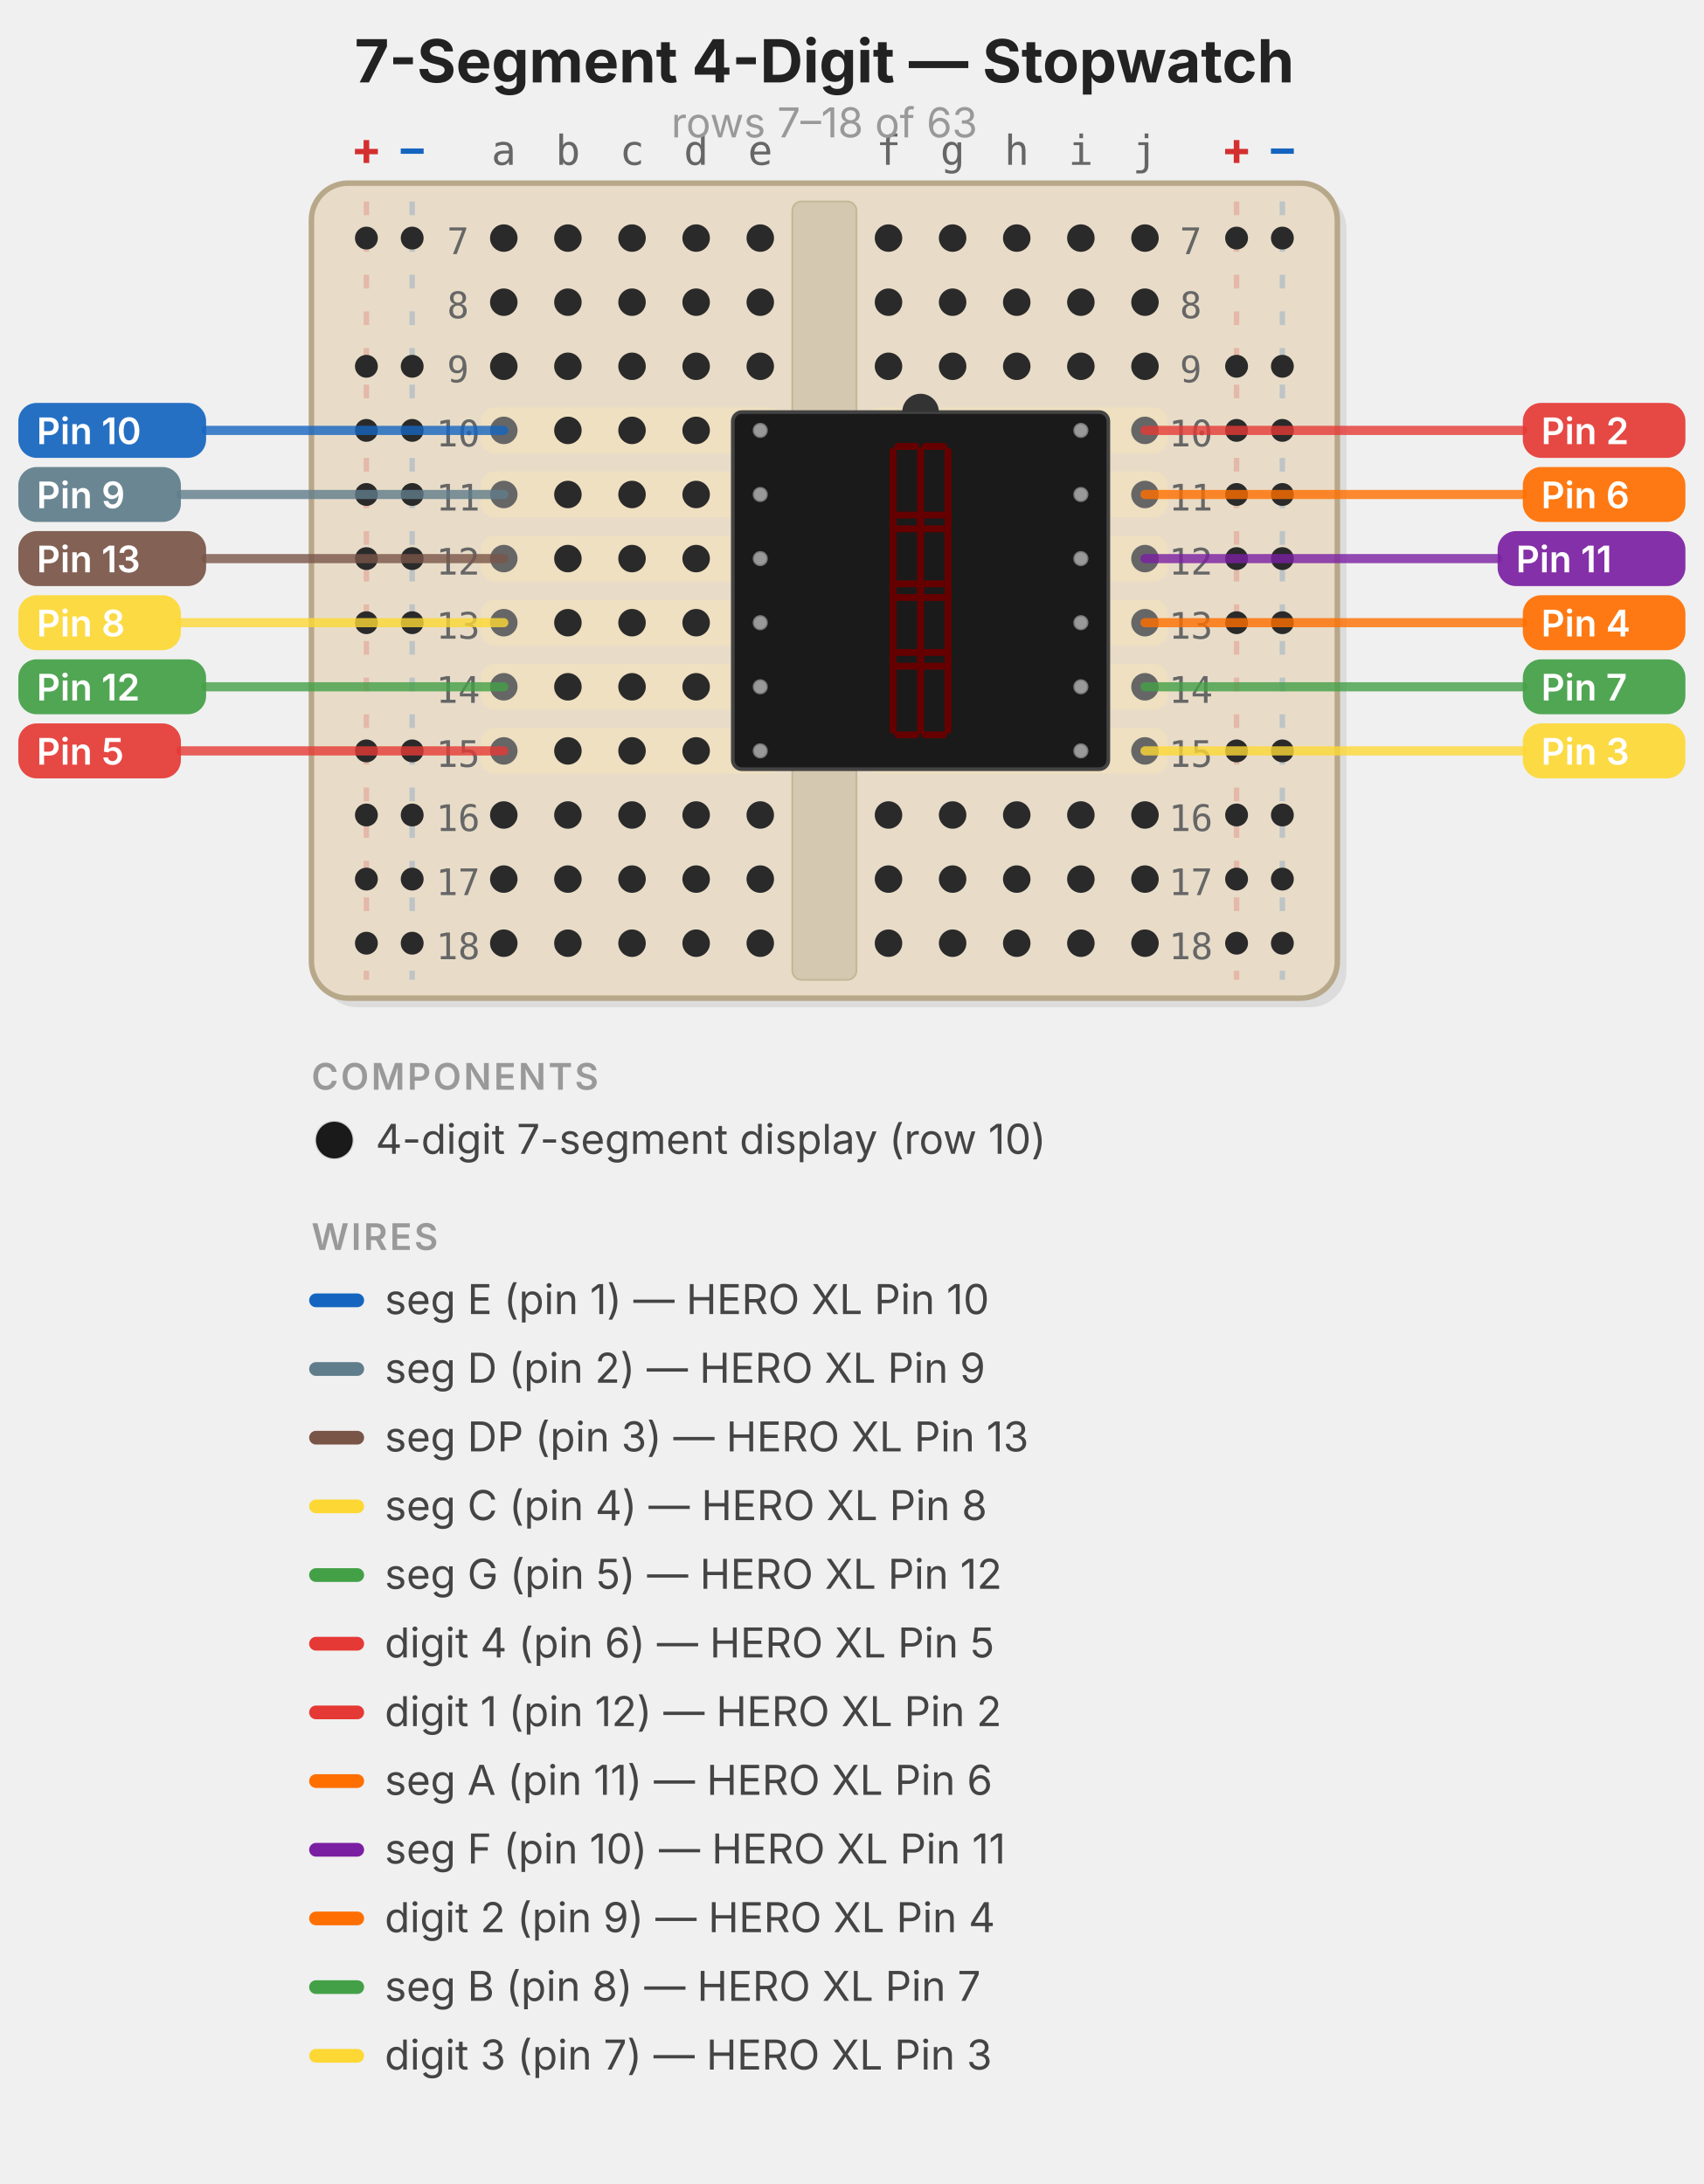
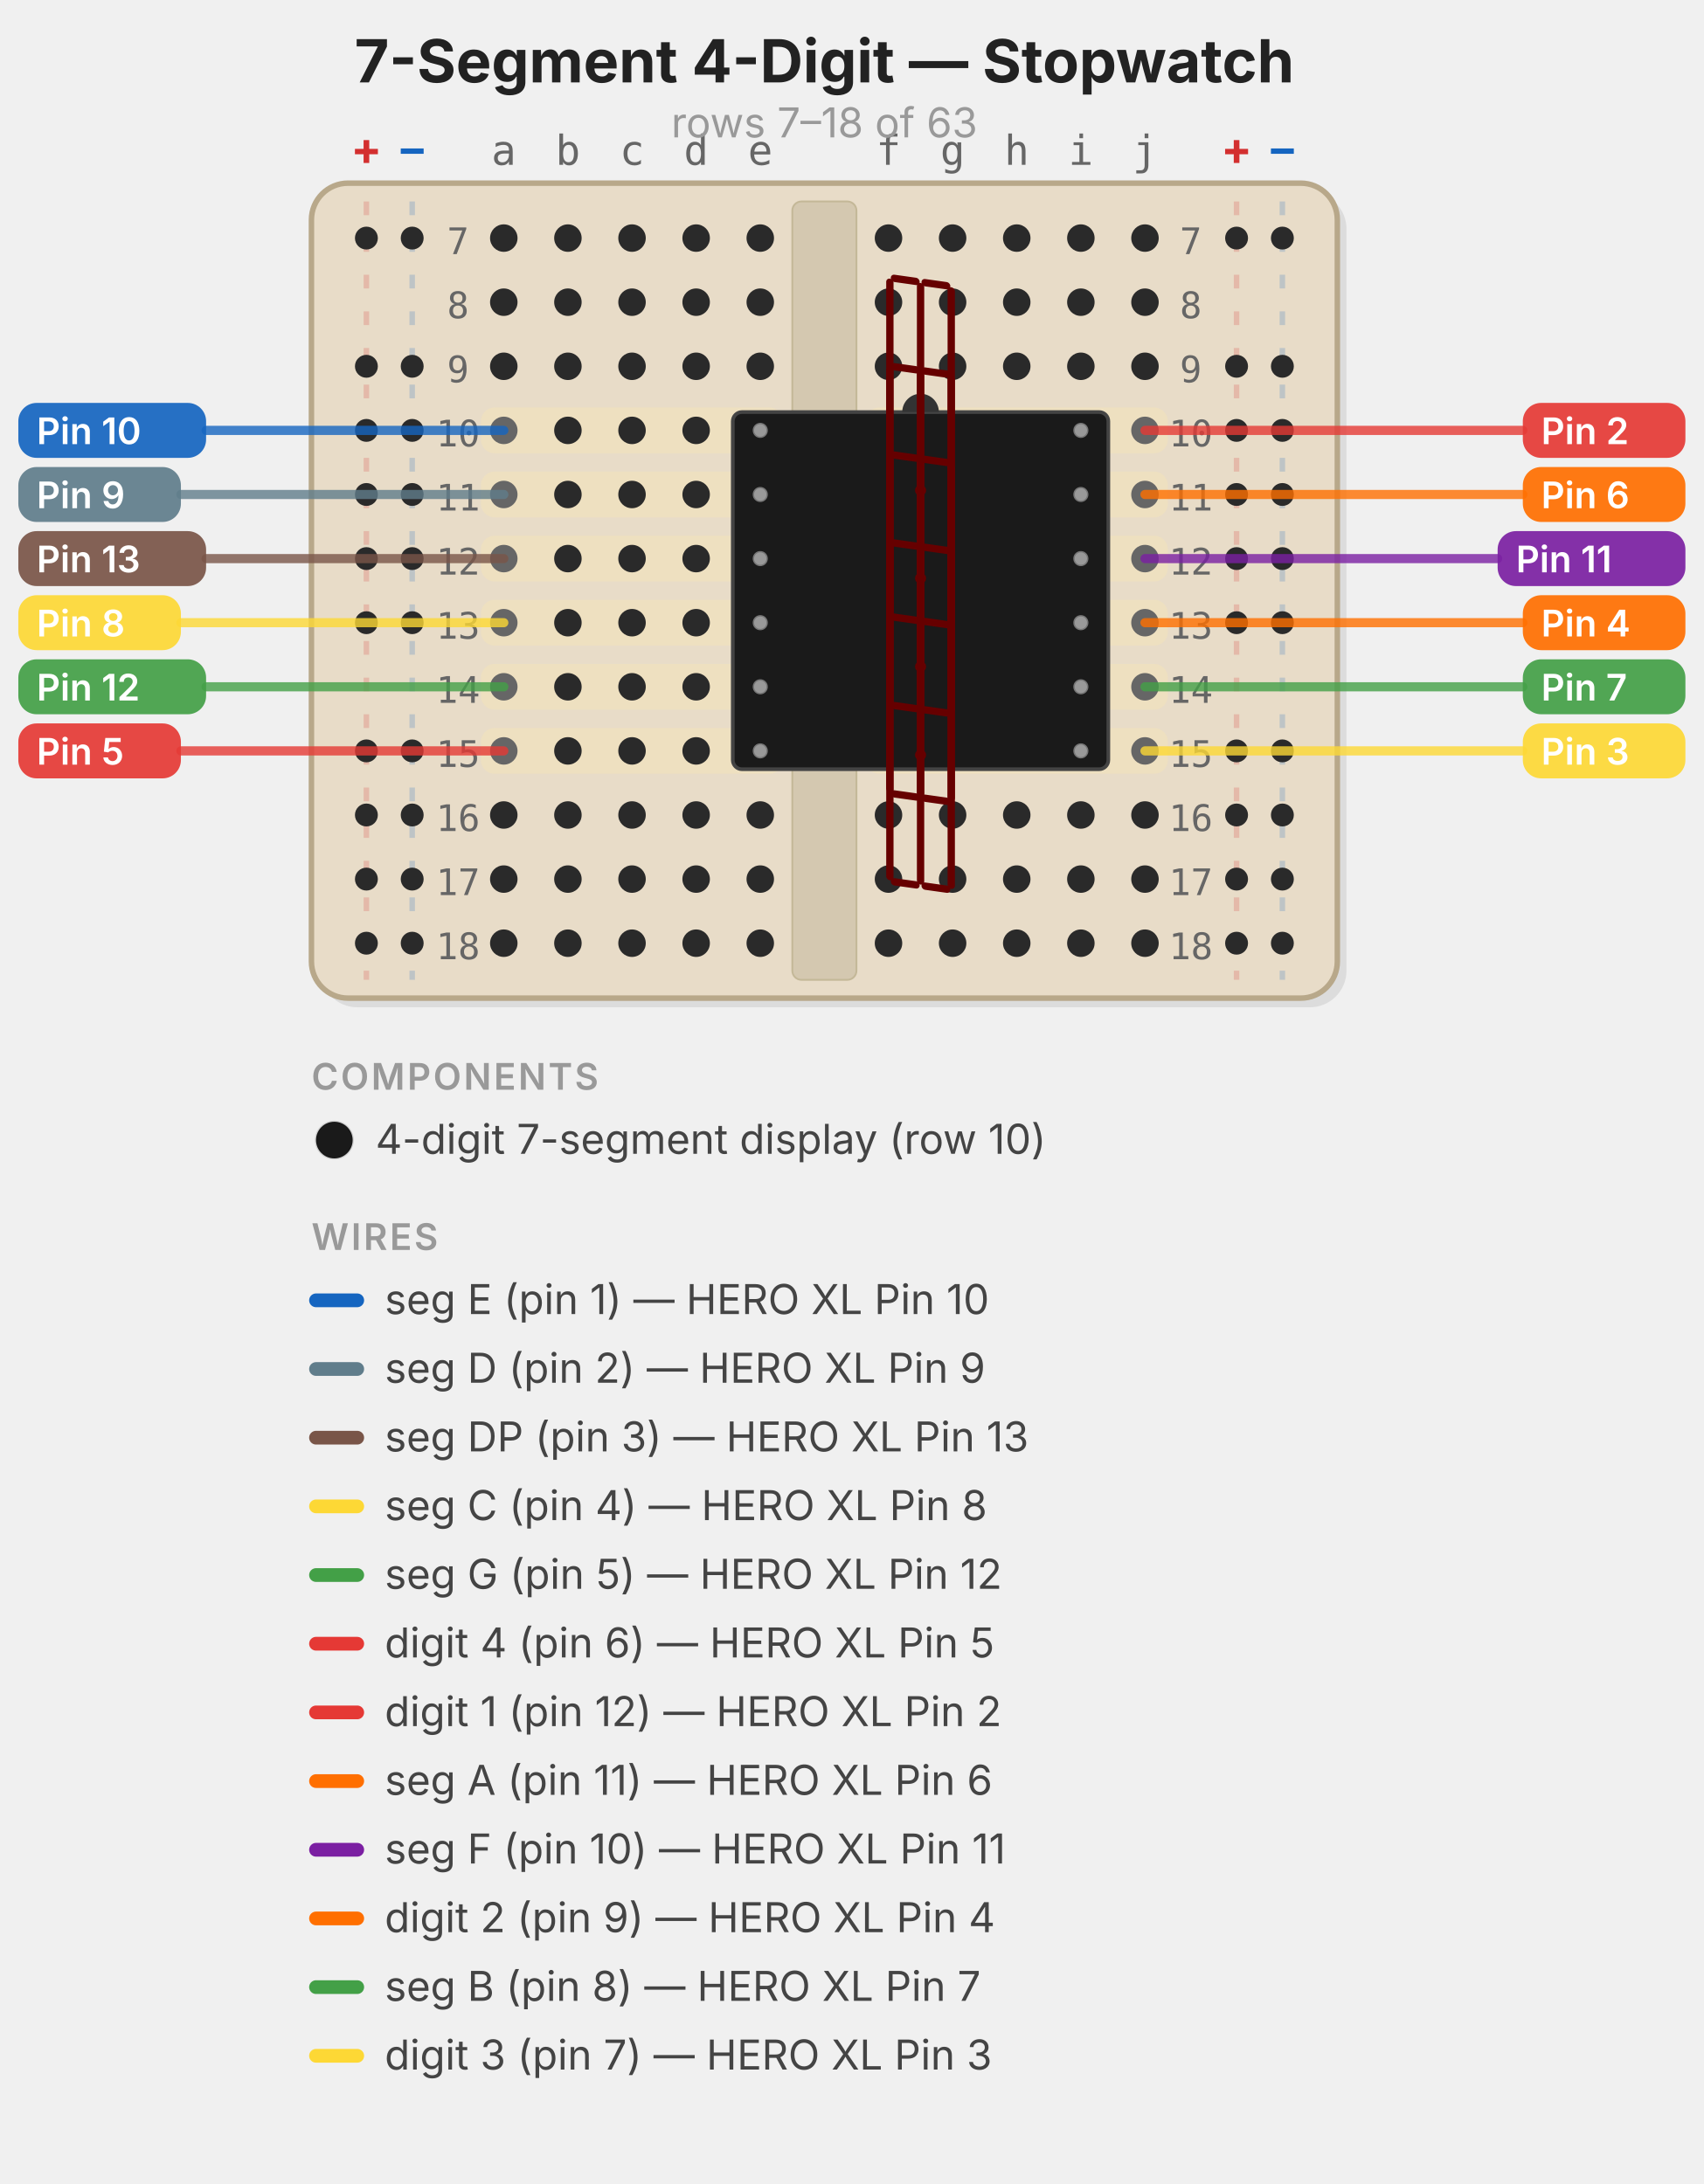
<svg xmlns="http://www.w3.org/2000/svg" viewBox="0 0 372 477" width="372" height="477" style="background:#fff">
  <rect x="70.0" y="42.0" width="224.0" height="178.0" rx="8" fill="#00000015" />
  <rect x="68.0" y="40.0" width="224.0" height="178.0" rx="8" fill="#e8dcc8" stroke="#b8a88a" stroke-width="1.2" />
  <rect x="173.0" y="44.0" width="14.0" height="170.0" rx="2" fill="#d4c8b0" stroke="#c4b898" stroke-width="0.4" />
  <line x1="80.0" y1="44.0" x2="80.0" y2="214.0" stroke="#d32f2f" stroke-width="1.2" opacity="0.2" stroke-dasharray="3,5" />
  <line x1="90.0" y1="44.0" x2="90.0" y2="214.0" stroke="#1565c0" stroke-width="1.2" opacity="0.2" stroke-dasharray="3,5" />
  <line x1="270.0" y1="44.0" x2="270.0" y2="214.0" stroke="#d32f2f" stroke-width="1.2" opacity="0.2" stroke-dasharray="3,5" />
  <line x1="280.0" y1="44.0" x2="280.0" y2="214.0" stroke="#1565c0" stroke-width="1.2" opacity="0.2" stroke-dasharray="3,5" />
  <rect x="105.0" y="89.0" width="66.0" height="10.0" rx="3" fill="#ffeaa7" opacity="0.25" />
  <rect x="189.0" y="89.0" width="66.0" height="10.0" rx="3" fill="#ffeaa7" opacity="0.25" />
  <rect x="105.0" y="103.0" width="66.0" height="10.0" rx="3" fill="#ffeaa7" opacity="0.25" />
  <rect x="189.0" y="103.0" width="66.0" height="10.0" rx="3" fill="#ffeaa7" opacity="0.25" />
  <rect x="105.0" y="117.0" width="66.0" height="10.0" rx="3" fill="#ffeaa7" opacity="0.25" />
  <rect x="189.0" y="117.0" width="66.0" height="10.0" rx="3" fill="#ffeaa7" opacity="0.25" />
  <rect x="105.0" y="131.0" width="66.0" height="10.0" rx="3" fill="#ffeaa7" opacity="0.25" />
  <rect x="189.0" y="131.0" width="66.0" height="10.0" rx="3" fill="#ffeaa7" opacity="0.25" />
  <rect x="105.0" y="145.0" width="66.0" height="10.0" rx="3" fill="#ffeaa7" opacity="0.25" />
  <rect x="189.0" y="145.0" width="66.0" height="10.0" rx="3" fill="#ffeaa7" opacity="0.25" />
  <rect x="105.0" y="159.0" width="66.0" height="10.0" rx="3" fill="#ffeaa7" opacity="0.25" />
  <rect x="189.0" y="159.0" width="66.0" height="10.0" rx="3" fill="#ffeaa7" opacity="0.25" />
  <circle cx="110.0" cy="52.0" r="3.0" fill="#2a2a2a" />
  <circle cx="110.0" cy="66.0" r="3.0" fill="#2a2a2a" />
  <circle cx="110.0" cy="80.0" r="3.0" fill="#2a2a2a" />
  <circle cx="110.0" cy="94.0" r="3.0" fill="#666" />
  <circle cx="110.0" cy="108.0" r="3.0" fill="#666" />
  <circle cx="110.0" cy="122.0" r="3.0" fill="#666" />
  <circle cx="110.0" cy="136.0" r="3.0" fill="#666" />
  <circle cx="110.0" cy="150.0" r="3.0" fill="#666" />
  <circle cx="110.0" cy="164.0" r="3.0" fill="#666" />
  <circle cx="110.0" cy="178.0" r="3.0" fill="#2a2a2a" />
  <circle cx="110.0" cy="192.0" r="3.0" fill="#2a2a2a" />
  <circle cx="110.0" cy="206.0" r="3.0" fill="#2a2a2a" />
  <circle cx="124.0" cy="52.0" r="3.0" fill="#2a2a2a" />
  <circle cx="124.0" cy="66.0" r="3.0" fill="#2a2a2a" />
  <circle cx="124.0" cy="80.0" r="3.0" fill="#2a2a2a" />
  <circle cx="124.0" cy="94.0" r="3.0" fill="#2a2a2a" />
  <circle cx="124.0" cy="108.0" r="3.0" fill="#2a2a2a" />
  <circle cx="124.0" cy="122.0" r="3.0" fill="#2a2a2a" />
  <circle cx="124.0" cy="136.0" r="3.0" fill="#2a2a2a" />
  <circle cx="124.0" cy="150.0" r="3.0" fill="#2a2a2a" />
  <circle cx="124.0" cy="164.0" r="3.0" fill="#2a2a2a" />
  <circle cx="124.0" cy="178.0" r="3.0" fill="#2a2a2a" />
  <circle cx="124.0" cy="192.0" r="3.0" fill="#2a2a2a" />
  <circle cx="124.0" cy="206.0" r="3.0" fill="#2a2a2a" />
  <circle cx="138.0" cy="52.0" r="3.0" fill="#2a2a2a" />
  <circle cx="138.0" cy="66.0" r="3.0" fill="#2a2a2a" />
  <circle cx="138.0" cy="80.0" r="3.0" fill="#2a2a2a" />
  <circle cx="138.0" cy="94.0" r="3.0" fill="#2a2a2a" />
  <circle cx="138.0" cy="108.0" r="3.0" fill="#2a2a2a" />
  <circle cx="138.0" cy="122.0" r="3.0" fill="#2a2a2a" />
  <circle cx="138.0" cy="136.0" r="3.0" fill="#2a2a2a" />
  <circle cx="138.0" cy="150.0" r="3.0" fill="#2a2a2a" />
  <circle cx="138.0" cy="164.0" r="3.0" fill="#2a2a2a" />
  <circle cx="138.0" cy="178.0" r="3.0" fill="#2a2a2a" />
  <circle cx="138.0" cy="192.0" r="3.0" fill="#2a2a2a" />
  <circle cx="138.0" cy="206.0" r="3.0" fill="#2a2a2a" />
  <circle cx="152.0" cy="52.0" r="3.0" fill="#2a2a2a" />
  <circle cx="152.0" cy="66.0" r="3.0" fill="#2a2a2a" />
  <circle cx="152.0" cy="80.0" r="3.0" fill="#2a2a2a" />
  <circle cx="152.0" cy="94.0" r="3.0" fill="#2a2a2a" />
  <circle cx="152.0" cy="108.0" r="3.0" fill="#2a2a2a" />
  <circle cx="152.0" cy="122.0" r="3.0" fill="#2a2a2a" />
  <circle cx="152.0" cy="136.0" r="3.0" fill="#2a2a2a" />
  <circle cx="152.0" cy="150.0" r="3.0" fill="#2a2a2a" />
  <circle cx="152.0" cy="164.0" r="3.0" fill="#2a2a2a" />
  <circle cx="152.0" cy="178.0" r="3.0" fill="#2a2a2a" />
  <circle cx="152.0" cy="192.0" r="3.0" fill="#2a2a2a" />
  <circle cx="152.0" cy="206.0" r="3.0" fill="#2a2a2a" />
  <circle cx="166.0" cy="52.0" r="3.0" fill="#2a2a2a" />
  <circle cx="166.0" cy="66.0" r="3.0" fill="#2a2a2a" />
  <circle cx="166.0" cy="80.0" r="3.0" fill="#2a2a2a" />
  <circle cx="166.0" cy="94.0" r="3.0" fill="#2a2a2a" />
  <circle cx="166.0" cy="108.0" r="3.0" fill="#2a2a2a" />
  <circle cx="166.0" cy="122.0" r="3.0" fill="#2a2a2a" />
  <circle cx="166.0" cy="136.0" r="3.0" fill="#2a2a2a" />
  <circle cx="166.0" cy="150.0" r="3.0" fill="#2a2a2a" />
  <circle cx="166.0" cy="164.0" r="3.0" fill="#2a2a2a" />
  <circle cx="166.0" cy="178.0" r="3.0" fill="#2a2a2a" />
  <circle cx="166.0" cy="192.0" r="3.0" fill="#2a2a2a" />
  <circle cx="166.0" cy="206.0" r="3.0" fill="#2a2a2a" />
  <circle cx="194.0" cy="52.0" r="3.0" fill="#2a2a2a" />
  <circle cx="194.0" cy="66.0" r="3.0" fill="#2a2a2a" />
  <circle cx="194.0" cy="80.0" r="3.0" fill="#2a2a2a" />
  <circle cx="194.0" cy="94.0" r="3.0" fill="#2a2a2a" />
  <circle cx="194.0" cy="108.0" r="3.0" fill="#2a2a2a" />
  <circle cx="194.0" cy="122.0" r="3.0" fill="#2a2a2a" />
  <circle cx="194.0" cy="136.0" r="3.0" fill="#2a2a2a" />
  <circle cx="194.0" cy="150.0" r="3.0" fill="#2a2a2a" />
  <circle cx="194.0" cy="164.0" r="3.0" fill="#2a2a2a" />
  <circle cx="194.0" cy="178.0" r="3.0" fill="#2a2a2a" />
  <circle cx="194.0" cy="192.0" r="3.0" fill="#2a2a2a" />
  <circle cx="194.0" cy="206.0" r="3.0" fill="#2a2a2a" />
  <circle cx="208.0" cy="52.0" r="3.0" fill="#2a2a2a" />
  <circle cx="208.0" cy="66.0" r="3.0" fill="#2a2a2a" />
  <circle cx="208.0" cy="80.0" r="3.0" fill="#2a2a2a" />
  <circle cx="208.0" cy="94.0" r="3.0" fill="#2a2a2a" />
  <circle cx="208.0" cy="108.0" r="3.0" fill="#2a2a2a" />
  <circle cx="208.0" cy="122.0" r="3.0" fill="#2a2a2a" />
  <circle cx="208.0" cy="136.0" r="3.0" fill="#2a2a2a" />
  <circle cx="208.0" cy="150.0" r="3.0" fill="#2a2a2a" />
  <circle cx="208.0" cy="164.0" r="3.0" fill="#2a2a2a" />
  <circle cx="208.0" cy="178.0" r="3.0" fill="#2a2a2a" />
  <circle cx="208.0" cy="192.0" r="3.0" fill="#2a2a2a" />
  <circle cx="208.0" cy="206.0" r="3.0" fill="#2a2a2a" />
  <circle cx="222.0" cy="52.0" r="3.0" fill="#2a2a2a" />
  <circle cx="222.0" cy="66.0" r="3.0" fill="#2a2a2a" />
  <circle cx="222.0" cy="80.0" r="3.0" fill="#2a2a2a" />
  <circle cx="222.0" cy="94.0" r="3.0" fill="#2a2a2a" />
  <circle cx="222.0" cy="108.0" r="3.0" fill="#2a2a2a" />
  <circle cx="222.0" cy="122.0" r="3.0" fill="#2a2a2a" />
  <circle cx="222.0" cy="136.0" r="3.0" fill="#2a2a2a" />
  <circle cx="222.0" cy="150.0" r="3.0" fill="#2a2a2a" />
  <circle cx="222.0" cy="164.0" r="3.0" fill="#2a2a2a" />
  <circle cx="222.0" cy="178.0" r="3.0" fill="#2a2a2a" />
  <circle cx="222.0" cy="192.0" r="3.0" fill="#2a2a2a" />
  <circle cx="222.0" cy="206.0" r="3.0" fill="#2a2a2a" />
  <circle cx="236.0" cy="52.0" r="3.0" fill="#2a2a2a" />
  <circle cx="236.0" cy="66.0" r="3.0" fill="#2a2a2a" />
  <circle cx="236.0" cy="80.0" r="3.0" fill="#2a2a2a" />
  <circle cx="236.0" cy="94.0" r="3.0" fill="#2a2a2a" />
  <circle cx="236.0" cy="108.0" r="3.0" fill="#2a2a2a" />
  <circle cx="236.0" cy="122.0" r="3.0" fill="#2a2a2a" />
  <circle cx="236.0" cy="136.0" r="3.0" fill="#2a2a2a" />
  <circle cx="236.0" cy="150.0" r="3.0" fill="#2a2a2a" />
  <circle cx="236.0" cy="164.0" r="3.0" fill="#2a2a2a" />
  <circle cx="236.0" cy="178.0" r="3.0" fill="#2a2a2a" />
  <circle cx="236.0" cy="192.0" r="3.0" fill="#2a2a2a" />
  <circle cx="236.0" cy="206.0" r="3.0" fill="#2a2a2a" />
  <circle cx="250.0" cy="52.0" r="3.0" fill="#2a2a2a" />
  <circle cx="250.0" cy="66.0" r="3.0" fill="#2a2a2a" />
  <circle cx="250.0" cy="80.0" r="3.0" fill="#2a2a2a" />
  <circle cx="250.0" cy="94.0" r="3.0" fill="#666" />
  <circle cx="250.0" cy="108.0" r="3.0" fill="#666" />
  <circle cx="250.0" cy="122.0" r="3.0" fill="#666" />
  <circle cx="250.0" cy="136.0" r="3.0" fill="#666" />
  <circle cx="250.0" cy="150.0" r="3.0" fill="#666" />
  <circle cx="250.0" cy="164.0" r="3.0" fill="#666" />
  <circle cx="250.0" cy="178.0" r="3.0" fill="#2a2a2a" />
  <circle cx="250.0" cy="192.0" r="3.0" fill="#2a2a2a" />
  <circle cx="250.0" cy="206.0" r="3.0" fill="#2a2a2a" />
  <circle cx="80.0" cy="52.0" r="2.5" fill="#2a2a2a" />
  <circle cx="80.0" cy="80.0" r="2.5" fill="#2a2a2a" />
  <circle cx="80.0" cy="94.0" r="2.5" fill="#2a2a2a" />
  <circle cx="80.0" cy="108.0" r="2.5" fill="#2a2a2a" />
  <circle cx="80.0" cy="122.0" r="2.5" fill="#2a2a2a" />
  <circle cx="80.0" cy="136.0" r="2.5" fill="#2a2a2a" />
  <circle cx="80.0" cy="164.0" r="2.5" fill="#2a2a2a" />
  <circle cx="80.0" cy="178.0" r="2.5" fill="#2a2a2a" />
  <circle cx="80.0" cy="192.0" r="2.5" fill="#2a2a2a" />
  <circle cx="80.0" cy="206.0" r="2.5" fill="#2a2a2a" />
  <circle cx="90.0" cy="52.0" r="2.5" fill="#2a2a2a" />
  <circle cx="90.0" cy="80.0" r="2.5" fill="#2a2a2a" />
  <circle cx="90.0" cy="94.0" r="2.5" fill="#2a2a2a" />
  <circle cx="90.0" cy="108.0" r="2.5" fill="#2a2a2a" />
  <circle cx="90.0" cy="122.0" r="2.5" fill="#2a2a2a" />
  <circle cx="90.0" cy="136.0" r="2.5" fill="#2a2a2a" />
  <circle cx="90.0" cy="164.0" r="2.5" fill="#2a2a2a" />
  <circle cx="90.0" cy="178.0" r="2.5" fill="#2a2a2a" />
  <circle cx="90.0" cy="192.0" r="2.5" fill="#2a2a2a" />
  <circle cx="90.0" cy="206.0" r="2.5" fill="#2a2a2a" />
  <circle cx="270.0" cy="52.0" r="2.5" fill="#2a2a2a" />
  <circle cx="270.0" cy="80.0" r="2.5" fill="#2a2a2a" />
  <circle cx="270.0" cy="94.0" r="2.5" fill="#2a2a2a" />
  <circle cx="270.0" cy="108.0" r="2.5" fill="#2a2a2a" />
  <circle cx="270.0" cy="122.0" r="2.5" fill="#2a2a2a" />
  <circle cx="270.0" cy="136.0" r="2.5" fill="#2a2a2a" />
  <circle cx="270.0" cy="164.0" r="2.5" fill="#2a2a2a" />
  <circle cx="270.0" cy="178.0" r="2.5" fill="#2a2a2a" />
  <circle cx="270.0" cy="192.0" r="2.5" fill="#2a2a2a" />
  <circle cx="270.0" cy="206.0" r="2.5" fill="#2a2a2a" />
  <circle cx="280.0" cy="52.0" r="2.5" fill="#2a2a2a" />
  <circle cx="280.0" cy="80.0" r="2.5" fill="#2a2a2a" />
  <circle cx="280.0" cy="94.0" r="2.5" fill="#2a2a2a" />
  <circle cx="280.0" cy="108.0" r="2.5" fill="#2a2a2a" />
  <circle cx="280.0" cy="122.0" r="2.5" fill="#2a2a2a" />
  <circle cx="280.0" cy="136.0" r="2.5" fill="#2a2a2a" />
  <circle cx="280.0" cy="164.0" r="2.5" fill="#2a2a2a" />
  <circle cx="280.0" cy="178.0" r="2.5" fill="#2a2a2a" />
  <circle cx="280.0" cy="192.0" r="2.5" fill="#2a2a2a" />
  <circle cx="280.0" cy="206.0" r="2.5" fill="#2a2a2a" />
  <text x="110.0" y="36.0" font-size="9" fill="#666" text-anchor="middle" font-family="'SF Mono', 'Cascadia Code', 'Fira Code', monospace">a</text>
  <text x="124.0" y="36.0" font-size="9" fill="#666" text-anchor="middle" font-family="'SF Mono', 'Cascadia Code', 'Fira Code', monospace">b</text>
  <text x="138.0" y="36.0" font-size="9" fill="#666" text-anchor="middle" font-family="'SF Mono', 'Cascadia Code', 'Fira Code', monospace">c</text>
  <text x="152.0" y="36.0" font-size="9" fill="#666" text-anchor="middle" font-family="'SF Mono', 'Cascadia Code', 'Fira Code', monospace">d</text>
  <text x="166.0" y="36.0" font-size="9" fill="#666" text-anchor="middle" font-family="'SF Mono', 'Cascadia Code', 'Fira Code', monospace">e</text>
  <text x="194.0" y="36.0" font-size="9" fill="#666" text-anchor="middle" font-family="'SF Mono', 'Cascadia Code', 'Fira Code', monospace">f</text>
  <text x="208.0" y="36.0" font-size="9" fill="#666" text-anchor="middle" font-family="'SF Mono', 'Cascadia Code', 'Fira Code', monospace">g</text>
  <text x="222.0" y="36.0" font-size="9" fill="#666" text-anchor="middle" font-family="'SF Mono', 'Cascadia Code', 'Fira Code', monospace">h</text>
  <text x="236.0" y="36.0" font-size="9" fill="#666" text-anchor="middle" font-family="'SF Mono', 'Cascadia Code', 'Fira Code', monospace">i</text>
  <text x="250.0" y="36.0" font-size="9" fill="#666" text-anchor="middle" font-family="'SF Mono', 'Cascadia Code', 'Fira Code', monospace">j</text>
  <text x="80.0" y="36.0" font-size="10" fill="#d32f2f" font-weight="bold" text-anchor="middle" font-family="system-ui, -apple-system, 'Segoe UI', sans-serif">+</text>
  <text x="90.0" y="36.0" font-size="10" fill="#1565c0" font-weight="bold" text-anchor="middle" font-family="system-ui, -apple-system, 'Segoe UI', sans-serif">–</text>
  <text x="270.0" y="36.0" font-size="10" fill="#d32f2f" font-weight="bold" text-anchor="middle" font-family="system-ui, -apple-system, 'Segoe UI', sans-serif">+</text>
  <text x="280.0" y="36.0" font-size="10" fill="#1565c0" font-weight="bold" text-anchor="middle" font-family="system-ui, -apple-system, 'Segoe UI', sans-serif">–</text>
  <text x="100.0" y="55.5" font-size="8" fill="#666" text-anchor="middle" font-family="'SF Mono', 'Cascadia Code', 'Fira Code', monospace">7</text>
  <text x="260.0" y="55.5" font-size="8" fill="#666" text-anchor="middle" font-family="'SF Mono', 'Cascadia Code', 'Fira Code', monospace">7</text>
  <text x="100.0" y="69.5" font-size="8" fill="#666" text-anchor="middle" font-family="'SF Mono', 'Cascadia Code', 'Fira Code', monospace">8</text>
  <text x="260.0" y="69.5" font-size="8" fill="#666" text-anchor="middle" font-family="'SF Mono', 'Cascadia Code', 'Fira Code', monospace">8</text>
  <text x="100.0" y="83.5" font-size="8" fill="#666" text-anchor="middle" font-family="'SF Mono', 'Cascadia Code', 'Fira Code', monospace">9</text>
  <text x="260.0" y="83.5" font-size="8" fill="#666" text-anchor="middle" font-family="'SF Mono', 'Cascadia Code', 'Fira Code', monospace">9</text>
  <text x="100.0" y="97.5" font-size="8" fill="#666" text-anchor="middle" font-family="'SF Mono', 'Cascadia Code', 'Fira Code', monospace">10</text>
  <text x="260.0" y="97.5" font-size="8" fill="#666" text-anchor="middle" font-family="'SF Mono', 'Cascadia Code', 'Fira Code', monospace">10</text>
  <text x="100.0" y="111.5" font-size="8" fill="#666" text-anchor="middle" font-family="'SF Mono', 'Cascadia Code', 'Fira Code', monospace">11</text>
  <text x="260.0" y="111.5" font-size="8" fill="#666" text-anchor="middle" font-family="'SF Mono', 'Cascadia Code', 'Fira Code', monospace">11</text>
  <text x="100.0" y="125.5" font-size="8" fill="#666" text-anchor="middle" font-family="'SF Mono', 'Cascadia Code', 'Fira Code', monospace">12</text>
  <text x="260.0" y="125.5" font-size="8" fill="#666" text-anchor="middle" font-family="'SF Mono', 'Cascadia Code', 'Fira Code', monospace">12</text>
  <text x="100.0" y="139.5" font-size="8" fill="#666" text-anchor="middle" font-family="'SF Mono', 'Cascadia Code', 'Fira Code', monospace">13</text>
  <text x="260.0" y="139.5" font-size="8" fill="#666" text-anchor="middle" font-family="'SF Mono', 'Cascadia Code', 'Fira Code', monospace">13</text>
  <text x="100.0" y="153.5" font-size="8" fill="#666" text-anchor="middle" font-family="'SF Mono', 'Cascadia Code', 'Fira Code', monospace">14</text>
  <text x="260.0" y="153.5" font-size="8" fill="#666" text-anchor="middle" font-family="'SF Mono', 'Cascadia Code', 'Fira Code', monospace">14</text>
  <text x="100.0" y="167.5" font-size="8" fill="#666" text-anchor="middle" font-family="'SF Mono', 'Cascadia Code', 'Fira Code', monospace">15</text>
  <text x="260.0" y="167.5" font-size="8" fill="#666" text-anchor="middle" font-family="'SF Mono', 'Cascadia Code', 'Fira Code', monospace">15</text>
  <text x="100.0" y="181.5" font-size="8" fill="#666" text-anchor="middle" font-family="'SF Mono', 'Cascadia Code', 'Fira Code', monospace">16</text>
  <text x="260.0" y="181.5" font-size="8" fill="#666" text-anchor="middle" font-family="'SF Mono', 'Cascadia Code', 'Fira Code', monospace">16</text>
  <text x="100.0" y="195.5" font-size="8" fill="#666" text-anchor="middle" font-family="'SF Mono', 'Cascadia Code', 'Fira Code', monospace">17</text>
  <text x="260.0" y="195.5" font-size="8" fill="#666" text-anchor="middle" font-family="'SF Mono', 'Cascadia Code', 'Fira Code', monospace">17</text>
  <text x="100.0" y="209.5" font-size="8" fill="#666" text-anchor="middle" font-family="'SF Mono', 'Cascadia Code', 'Fira Code', monospace">18</text>
  <text x="260.0" y="209.5" font-size="8" fill="#666" text-anchor="middle" font-family="'SF Mono', 'Cascadia Code', 'Fira Code', monospace">18</text>
  <rect x="160.0" y="90.0" width="82.0" height="78.0" rx="2" fill="#1a1a1a" stroke="#444" stroke-width="0.8" />
  <path d="M 197.0 90.0 a 4 4 0 0 1 8 0" fill="#333" stroke="none" />
-   <g transform="translate(201.0,106.5) rotate(-90)">
-     <line x1="-8.0" y1="-6.0" x2="8.0" y2="-6.0" stroke="#600" stroke-width="1.5" stroke-linecap="round" />
-     <line x1="-8.0" y1="0.0" x2="8.0" y2="0.0" stroke="#600" stroke-width="1.5" stroke-linecap="round" />
-     <line x1="-8.0" y1="6.0" x2="8.0" y2="6.0" stroke="#600" stroke-width="1.5" stroke-linecap="round" />
-     <line x1="-9.0" y1="-5.0" x2="-9.0" y2="-1.0" stroke="#600" stroke-width="1.5" stroke-linecap="round" />
-     <line x1="9.0" y1="-5.0" x2="9.0" y2="-1.0" stroke="#600" stroke-width="1.5" stroke-linecap="round" />
-     <line x1="-9.0" y1="1.0" x2="-9.0" y2="5.0" stroke="#600" stroke-width="1.5" stroke-linecap="round" />
-     <line x1="9.0" y1="1.0" x2="9.0" y2="5.0" stroke="#600" stroke-width="1.5" stroke-linecap="round" />
+   <g transform="translate(201.0,98.6) rotate(-90) skewX(-8)">
+     <line x1="-36.0" y1="-6.7" x2="36.0" y2="-6.7" stroke="#600" stroke-width="1.6" stroke-linecap="round" />
+     <line x1="-36.0" y1="0.0" x2="36.0" y2="0.0" stroke="#600" stroke-width="1.6" stroke-linecap="round" />
+     <line x1="-36.0" y1="6.7" x2="36.0" y2="6.7" stroke="#600" stroke-width="1.6" stroke-linecap="round" />
+     <line x1="-37.0" y1="-5.7" x2="-37.0" y2="-1.0" stroke="#600" stroke-width="1.6" stroke-linecap="round" />
+     <line x1="37.0" y1="-5.7" x2="37.0" y2="-1.0" stroke="#600" stroke-width="1.6" stroke-linecap="round" />
+     <line x1="-37.0" y1="1.0" x2="-37.0" y2="5.7" stroke="#600" stroke-width="1.6" stroke-linecap="round" />
+     <line x1="37.0" y1="1.0" x2="37.0" y2="5.7" stroke="#600" stroke-width="1.6" stroke-linecap="round" />
  </g>
-   <g transform="translate(201.0,121.5) rotate(-90)">
-     <line x1="-8.0" y1="-6.0" x2="8.0" y2="-6.0" stroke="#600" stroke-width="1.5" stroke-linecap="round" />
-     <line x1="-8.0" y1="0.0" x2="8.0" y2="0.0" stroke="#600" stroke-width="1.5" stroke-linecap="round" />
-     <line x1="-8.0" y1="6.0" x2="8.0" y2="6.0" stroke="#600" stroke-width="1.5" stroke-linecap="round" />
-     <line x1="-9.0" y1="-5.0" x2="-9.0" y2="-1.0" stroke="#600" stroke-width="1.5" stroke-linecap="round" />
-     <line x1="9.0" y1="-5.0" x2="9.0" y2="-1.0" stroke="#600" stroke-width="1.5" stroke-linecap="round" />
-     <line x1="-9.0" y1="1.0" x2="-9.0" y2="5.0" stroke="#600" stroke-width="1.5" stroke-linecap="round" />
-     <line x1="9.0" y1="1.0" x2="9.0" y2="5.0" stroke="#600" stroke-width="1.5" stroke-linecap="round" />
+   <circle cx="201.0" cy="107.1" r="1.2" fill="#600" />
+   <g transform="translate(201.0,117.9) rotate(-90) skewX(-8)">
+     <line x1="-36.0" y1="-6.7" x2="36.0" y2="-6.7" stroke="#600" stroke-width="1.6" stroke-linecap="round" />
+     <line x1="-36.0" y1="0.0" x2="36.0" y2="0.0" stroke="#600" stroke-width="1.6" stroke-linecap="round" />
+     <line x1="-36.0" y1="6.7" x2="36.0" y2="6.7" stroke="#600" stroke-width="1.6" stroke-linecap="round" />
+     <line x1="-37.0" y1="-5.7" x2="-37.0" y2="-1.0" stroke="#600" stroke-width="1.6" stroke-linecap="round" />
+     <line x1="37.0" y1="-5.7" x2="37.0" y2="-1.0" stroke="#600" stroke-width="1.6" stroke-linecap="round" />
+     <line x1="-37.0" y1="1.0" x2="-37.0" y2="5.7" stroke="#600" stroke-width="1.6" stroke-linecap="round" />
+     <line x1="37.0" y1="1.0" x2="37.0" y2="5.7" stroke="#600" stroke-width="1.6" stroke-linecap="round" />
  </g>
-   <g transform="translate(201.0,136.5) rotate(-90)">
-     <line x1="-8.0" y1="-6.0" x2="8.0" y2="-6.0" stroke="#600" stroke-width="1.5" stroke-linecap="round" />
-     <line x1="-8.0" y1="0.0" x2="8.0" y2="0.0" stroke="#600" stroke-width="1.5" stroke-linecap="round" />
-     <line x1="-8.0" y1="6.0" x2="8.0" y2="6.0" stroke="#600" stroke-width="1.5" stroke-linecap="round" />
-     <line x1="-9.0" y1="-5.0" x2="-9.0" y2="-1.0" stroke="#600" stroke-width="1.5" stroke-linecap="round" />
-     <line x1="9.0" y1="-5.0" x2="9.0" y2="-1.0" stroke="#600" stroke-width="1.5" stroke-linecap="round" />
-     <line x1="-9.0" y1="1.0" x2="-9.0" y2="5.0" stroke="#600" stroke-width="1.5" stroke-linecap="round" />
-     <line x1="9.0" y1="1.0" x2="9.0" y2="5.0" stroke="#600" stroke-width="1.5" stroke-linecap="round" />
+   <circle cx="201.0" cy="126.3" r="1.2" fill="#600" />
+   <g transform="translate(201.0,137.2) rotate(-90) skewX(-8)">
+     <line x1="-36.0" y1="-6.7" x2="36.0" y2="-6.7" stroke="#600" stroke-width="1.6" stroke-linecap="round" />
+     <line x1="-36.0" y1="0.0" x2="36.0" y2="0.0" stroke="#600" stroke-width="1.6" stroke-linecap="round" />
+     <line x1="-36.0" y1="6.7" x2="36.0" y2="6.7" stroke="#600" stroke-width="1.6" stroke-linecap="round" />
+     <line x1="-37.0" y1="-5.7" x2="-37.0" y2="-1.0" stroke="#600" stroke-width="1.6" stroke-linecap="round" />
+     <line x1="37.0" y1="-5.7" x2="37.0" y2="-1.0" stroke="#600" stroke-width="1.6" stroke-linecap="round" />
+     <line x1="-37.0" y1="1.0" x2="-37.0" y2="5.7" stroke="#600" stroke-width="1.6" stroke-linecap="round" />
+     <line x1="37.0" y1="1.0" x2="37.0" y2="5.7" stroke="#600" stroke-width="1.6" stroke-linecap="round" />
  </g>
-   <g transform="translate(201.0,151.5) rotate(-90)">
-     <line x1="-8.0" y1="-6.0" x2="8.0" y2="-6.0" stroke="#600" stroke-width="1.5" stroke-linecap="round" />
-     <line x1="-8.0" y1="0.0" x2="8.0" y2="0.0" stroke="#600" stroke-width="1.5" stroke-linecap="round" />
-     <line x1="-8.0" y1="6.0" x2="8.0" y2="6.0" stroke="#600" stroke-width="1.5" stroke-linecap="round" />
-     <line x1="-9.0" y1="-5.0" x2="-9.0" y2="-1.0" stroke="#600" stroke-width="1.5" stroke-linecap="round" />
-     <line x1="9.0" y1="-5.0" x2="9.0" y2="-1.0" stroke="#600" stroke-width="1.5" stroke-linecap="round" />
-     <line x1="-9.0" y1="1.0" x2="-9.0" y2="5.0" stroke="#600" stroke-width="1.5" stroke-linecap="round" />
-     <line x1="9.0" y1="1.0" x2="9.0" y2="5.0" stroke="#600" stroke-width="1.5" stroke-linecap="round" />
+   <circle cx="201.0" cy="145.6" r="1.2" fill="#600" />
+   <g transform="translate(201.0,156.4) rotate(-90) skewX(-8)">
+     <line x1="-36.0" y1="-6.7" x2="36.0" y2="-6.7" stroke="#600" stroke-width="1.6" stroke-linecap="round" />
+     <line x1="-36.0" y1="0.0" x2="36.0" y2="0.0" stroke="#600" stroke-width="1.6" stroke-linecap="round" />
+     <line x1="-36.0" y1="6.7" x2="36.0" y2="6.7" stroke="#600" stroke-width="1.6" stroke-linecap="round" />
+     <line x1="-37.0" y1="-5.7" x2="-37.0" y2="-1.0" stroke="#600" stroke-width="1.6" stroke-linecap="round" />
+     <line x1="37.0" y1="-5.7" x2="37.0" y2="-1.0" stroke="#600" stroke-width="1.6" stroke-linecap="round" />
+     <line x1="-37.0" y1="1.0" x2="-37.0" y2="5.7" stroke="#600" stroke-width="1.6" stroke-linecap="round" />
+     <line x1="37.0" y1="1.0" x2="37.0" y2="5.7" stroke="#600" stroke-width="1.6" stroke-linecap="round" />
  </g>
+   <circle cx="201.0" cy="164.9" r="1.2" fill="#600" />
  <circle cx="166.0" cy="94.0" r="1.5" fill="#999" stroke="#777" stroke-width="0.3" />
  <circle cx="166.0" cy="108.0" r="1.5" fill="#999" stroke="#777" stroke-width="0.3" />
  <circle cx="166.0" cy="122.0" r="1.5" fill="#999" stroke="#777" stroke-width="0.3" />
  <circle cx="166.0" cy="136.0" r="1.5" fill="#999" stroke="#777" stroke-width="0.3" />
  <circle cx="166.0" cy="150.0" r="1.5" fill="#999" stroke="#777" stroke-width="0.3" />
  <circle cx="166.0" cy="164.0" r="1.5" fill="#999" stroke="#777" stroke-width="0.3" />
  <circle cx="236.0" cy="94.0" r="1.5" fill="#999" stroke="#777" stroke-width="0.3" />
  <circle cx="236.0" cy="108.0" r="1.5" fill="#999" stroke="#777" stroke-width="0.3" />
  <circle cx="236.0" cy="122.0" r="1.5" fill="#999" stroke="#777" stroke-width="0.3" />
  <circle cx="236.0" cy="136.0" r="1.5" fill="#999" stroke="#777" stroke-width="0.3" />
  <circle cx="236.0" cy="150.0" r="1.5" fill="#999" stroke="#777" stroke-width="0.3" />
  <circle cx="236.0" cy="164.0" r="1.5" fill="#999" stroke="#777" stroke-width="0.3" />
  <line x1="45.0" y1="94.0" x2="110.0" y2="94.0" stroke="#1565c0" stroke-width="2" stroke-linecap="round" opacity="0.8" />
  <rect x="4.0" y="88.0" width="41.0" height="12.0" rx="4" fill="#1565c0" opacity="0.92" />
  <text x="8.0" y="97.0" font-size="8" fill="white" font-weight="600" font-family="system-ui, -apple-system, 'Segoe UI', sans-serif">Pin 10</text>
  <line x1="39.5" y1="108.0" x2="110.0" y2="108.0" stroke="#607d8b" stroke-width="2" stroke-linecap="round" opacity="0.8" />
  <rect x="4.0" y="102.0" width="35.5" height="12.0" rx="4" fill="#607d8b" opacity="0.92" />
  <text x="8.0" y="111.0" font-size="8" fill="white" font-weight="600" font-family="system-ui, -apple-system, 'Segoe UI', sans-serif">Pin 9</text>
  <line x1="45.0" y1="122.0" x2="110.0" y2="122.0" stroke="#795548" stroke-width="2" stroke-linecap="round" opacity="0.8" />
  <rect x="4.0" y="116.0" width="41.0" height="12.0" rx="4" fill="#795548" opacity="0.92" />
  <text x="8.0" y="125.0" font-size="8" fill="white" font-weight="600" font-family="system-ui, -apple-system, 'Segoe UI', sans-serif">Pin 13</text>
  <line x1="39.5" y1="136.0" x2="110.0" y2="136.0" stroke="#fdd835" stroke-width="2" stroke-linecap="round" opacity="0.8" />
  <rect x="4.0" y="130.0" width="35.5" height="12.0" rx="4" fill="#fdd835" opacity="0.92" />
  <text x="8.0" y="139.0" font-size="8" fill="white" font-weight="600" font-family="system-ui, -apple-system, 'Segoe UI', sans-serif">Pin 8</text>
  <line x1="45.0" y1="150.0" x2="110.0" y2="150.0" stroke="#43a047" stroke-width="2" stroke-linecap="round" opacity="0.8" />
  <rect x="4.0" y="144.0" width="41.0" height="12.0" rx="4" fill="#43a047" opacity="0.92" />
  <text x="8.0" y="153.0" font-size="8" fill="white" font-weight="600" font-family="system-ui, -apple-system, 'Segoe UI', sans-serif">Pin 12</text>
  <line x1="39.5" y1="164.0" x2="110.0" y2="164.0" stroke="#e53935" stroke-width="2" stroke-linecap="round" opacity="0.8" />
  <rect x="4.0" y="158.0" width="35.5" height="12.0" rx="4" fill="#e53935" opacity="0.92" />
  <text x="8.0" y="167.0" font-size="8" fill="white" font-weight="600" font-family="system-ui, -apple-system, 'Segoe UI', sans-serif">Pin 5</text>
  <line x1="250.0" y1="94.0" x2="332.5" y2="94.0" stroke="#e53935" stroke-width="2" stroke-linecap="round" opacity="0.8" />
  <rect x="332.5" y="88.0" width="35.5" height="12.0" rx="4" fill="#e53935" opacity="0.92" />
  <text x="336.5" y="97.0" font-size="8" fill="white" font-weight="600" font-family="system-ui, -apple-system, 'Segoe UI', sans-serif">Pin 2</text>
  <line x1="250.0" y1="108.0" x2="332.5" y2="108.0" stroke="#ff6f00" stroke-width="2" stroke-linecap="round" opacity="0.8" />
  <rect x="332.5" y="102.0" width="35.5" height="12.0" rx="4" fill="#ff6f00" opacity="0.92" />
  <text x="336.5" y="111.0" font-size="8" fill="white" font-weight="600" font-family="system-ui, -apple-system, 'Segoe UI', sans-serif">Pin 6</text>
  <line x1="250.0" y1="122.0" x2="327.0" y2="122.0" stroke="#7b1fa2" stroke-width="2" stroke-linecap="round" opacity="0.8" />
  <rect x="327.0" y="116.0" width="41.0" height="12.0" rx="4" fill="#7b1fa2" opacity="0.92" />
  <text x="331.0" y="125.0" font-size="8" fill="white" font-weight="600" font-family="system-ui, -apple-system, 'Segoe UI', sans-serif">Pin 11</text>
  <line x1="250.0" y1="136.0" x2="332.5" y2="136.0" stroke="#ff6f00" stroke-width="2" stroke-linecap="round" opacity="0.8" />
  <rect x="332.5" y="130.0" width="35.5" height="12.0" rx="4" fill="#ff6f00" opacity="0.92" />
  <text x="336.5" y="139.0" font-size="8" fill="white" font-weight="600" font-family="system-ui, -apple-system, 'Segoe UI', sans-serif">Pin 4</text>
  <line x1="250.0" y1="150.0" x2="332.5" y2="150.0" stroke="#43a047" stroke-width="2" stroke-linecap="round" opacity="0.8" />
  <rect x="332.5" y="144.0" width="35.5" height="12.0" rx="4" fill="#43a047" opacity="0.92" />
  <text x="336.5" y="153.0" font-size="8" fill="white" font-weight="600" font-family="system-ui, -apple-system, 'Segoe UI', sans-serif">Pin 7</text>
  <line x1="250.0" y1="164.0" x2="332.5" y2="164.0" stroke="#fdd835" stroke-width="2" stroke-linecap="round" opacity="0.8" />
  <rect x="332.5" y="158.0" width="35.5" height="12.0" rx="4" fill="#fdd835" opacity="0.92" />
  <text x="336.5" y="167.0" font-size="8" fill="white" font-weight="600" font-family="system-ui, -apple-system, 'Segoe UI', sans-serif">Pin 3</text>
  <text x="68.0" y="238.0" font-size="8" fill="#999" font-weight="600" letter-spacing="0.5" font-family="system-ui, -apple-system, 'Segoe UI', sans-serif">COMPONENTS</text>
  <circle cx="73.0" cy="249.0" r="4.0" fill="#1a1a1a" stroke="#0002" stroke-width="0.5" />
  <text x="82.0" y="252.0" font-size="9" fill="#444" font-family="system-ui, -apple-system, 'Segoe UI', sans-serif">4-digit 7-segment display (row 10)</text>
  <text x="68.0" y="273.0" font-size="8" fill="#999" font-weight="600" letter-spacing="0.5" font-family="system-ui, -apple-system, 'Segoe UI', sans-serif">WIRES</text>
  <line x1="69.0" y1="284.0" x2="78.0" y2="284.0" stroke="#1565c0" stroke-width="3" stroke-linecap="round" />
  <text x="84.0" y="287.0" font-size="9" fill="#444" font-family="system-ui, -apple-system, 'Segoe UI', sans-serif">seg E (pin 1) — HERO XL Pin 10</text>
  <line x1="69.0" y1="299.0" x2="78.0" y2="299.0" stroke="#607d8b" stroke-width="3" stroke-linecap="round" />
  <text x="84.0" y="302.0" font-size="9" fill="#444" font-family="system-ui, -apple-system, 'Segoe UI', sans-serif">seg D (pin 2) — HERO XL Pin 9</text>
  <line x1="69.0" y1="314.0" x2="78.0" y2="314.0" stroke="#795548" stroke-width="3" stroke-linecap="round" />
  <text x="84.0" y="317.0" font-size="9" fill="#444" font-family="system-ui, -apple-system, 'Segoe UI', sans-serif">seg DP (pin 3) — HERO XL Pin 13</text>
  <line x1="69.0" y1="329.0" x2="78.0" y2="329.0" stroke="#fdd835" stroke-width="3" stroke-linecap="round" />
  <text x="84.0" y="332.0" font-size="9" fill="#444" font-family="system-ui, -apple-system, 'Segoe UI', sans-serif">seg C (pin 4) — HERO XL Pin 8</text>
  <line x1="69.0" y1="344.0" x2="78.0" y2="344.0" stroke="#43a047" stroke-width="3" stroke-linecap="round" />
  <text x="84.0" y="347.0" font-size="9" fill="#444" font-family="system-ui, -apple-system, 'Segoe UI', sans-serif">seg G (pin 5) — HERO XL Pin 12</text>
  <line x1="69.0" y1="359.0" x2="78.0" y2="359.0" stroke="#e53935" stroke-width="3" stroke-linecap="round" />
  <text x="84.0" y="362.0" font-size="9" fill="#444" font-family="system-ui, -apple-system, 'Segoe UI', sans-serif">digit 4 (pin 6) — HERO XL Pin 5</text>
  <line x1="69.0" y1="374.0" x2="78.0" y2="374.0" stroke="#e53935" stroke-width="3" stroke-linecap="round" />
  <text x="84.0" y="377.0" font-size="9" fill="#444" font-family="system-ui, -apple-system, 'Segoe UI', sans-serif">digit 1 (pin 12) — HERO XL Pin 2</text>
  <line x1="69.0" y1="389.0" x2="78.0" y2="389.0" stroke="#ff6f00" stroke-width="3" stroke-linecap="round" />
  <text x="84.0" y="392.0" font-size="9" fill="#444" font-family="system-ui, -apple-system, 'Segoe UI', sans-serif">seg A (pin 11) — HERO XL Pin 6</text>
  <line x1="69.0" y1="404.0" x2="78.0" y2="404.0" stroke="#7b1fa2" stroke-width="3" stroke-linecap="round" />
  <text x="84.0" y="407.0" font-size="9" fill="#444" font-family="system-ui, -apple-system, 'Segoe UI', sans-serif">seg F (pin 10) — HERO XL Pin 11</text>
  <line x1="69.0" y1="419.0" x2="78.0" y2="419.0" stroke="#ff6f00" stroke-width="3" stroke-linecap="round" />
  <text x="84.0" y="422.0" font-size="9" fill="#444" font-family="system-ui, -apple-system, 'Segoe UI', sans-serif">digit 2 (pin 9) — HERO XL Pin 4</text>
  <line x1="69.0" y1="434.0" x2="78.0" y2="434.0" stroke="#43a047" stroke-width="3" stroke-linecap="round" />
  <text x="84.0" y="437.0" font-size="9" fill="#444" font-family="system-ui, -apple-system, 'Segoe UI', sans-serif">seg B (pin 8) — HERO XL Pin 7</text>
  <line x1="69.0" y1="449.0" x2="78.0" y2="449.0" stroke="#fdd835" stroke-width="3" stroke-linecap="round" />
  <text x="84.0" y="452.0" font-size="9" fill="#444" font-family="system-ui, -apple-system, 'Segoe UI', sans-serif">digit 3 (pin 7) — HERO XL Pin 3</text>
  <text x="180.0" y="18.0" font-size="13" fill="#222" font-weight="700" text-anchor="middle" font-family="system-ui, -apple-system, 'Segoe UI', sans-serif">7-Segment 4-Digit — Stopwatch</text>
  <text x="180.0" y="30.0" font-size="9" fill="#999" text-anchor="middle" font-family="system-ui, -apple-system, 'Segoe UI', sans-serif">rows 7–18 of 63</text>
</svg>
